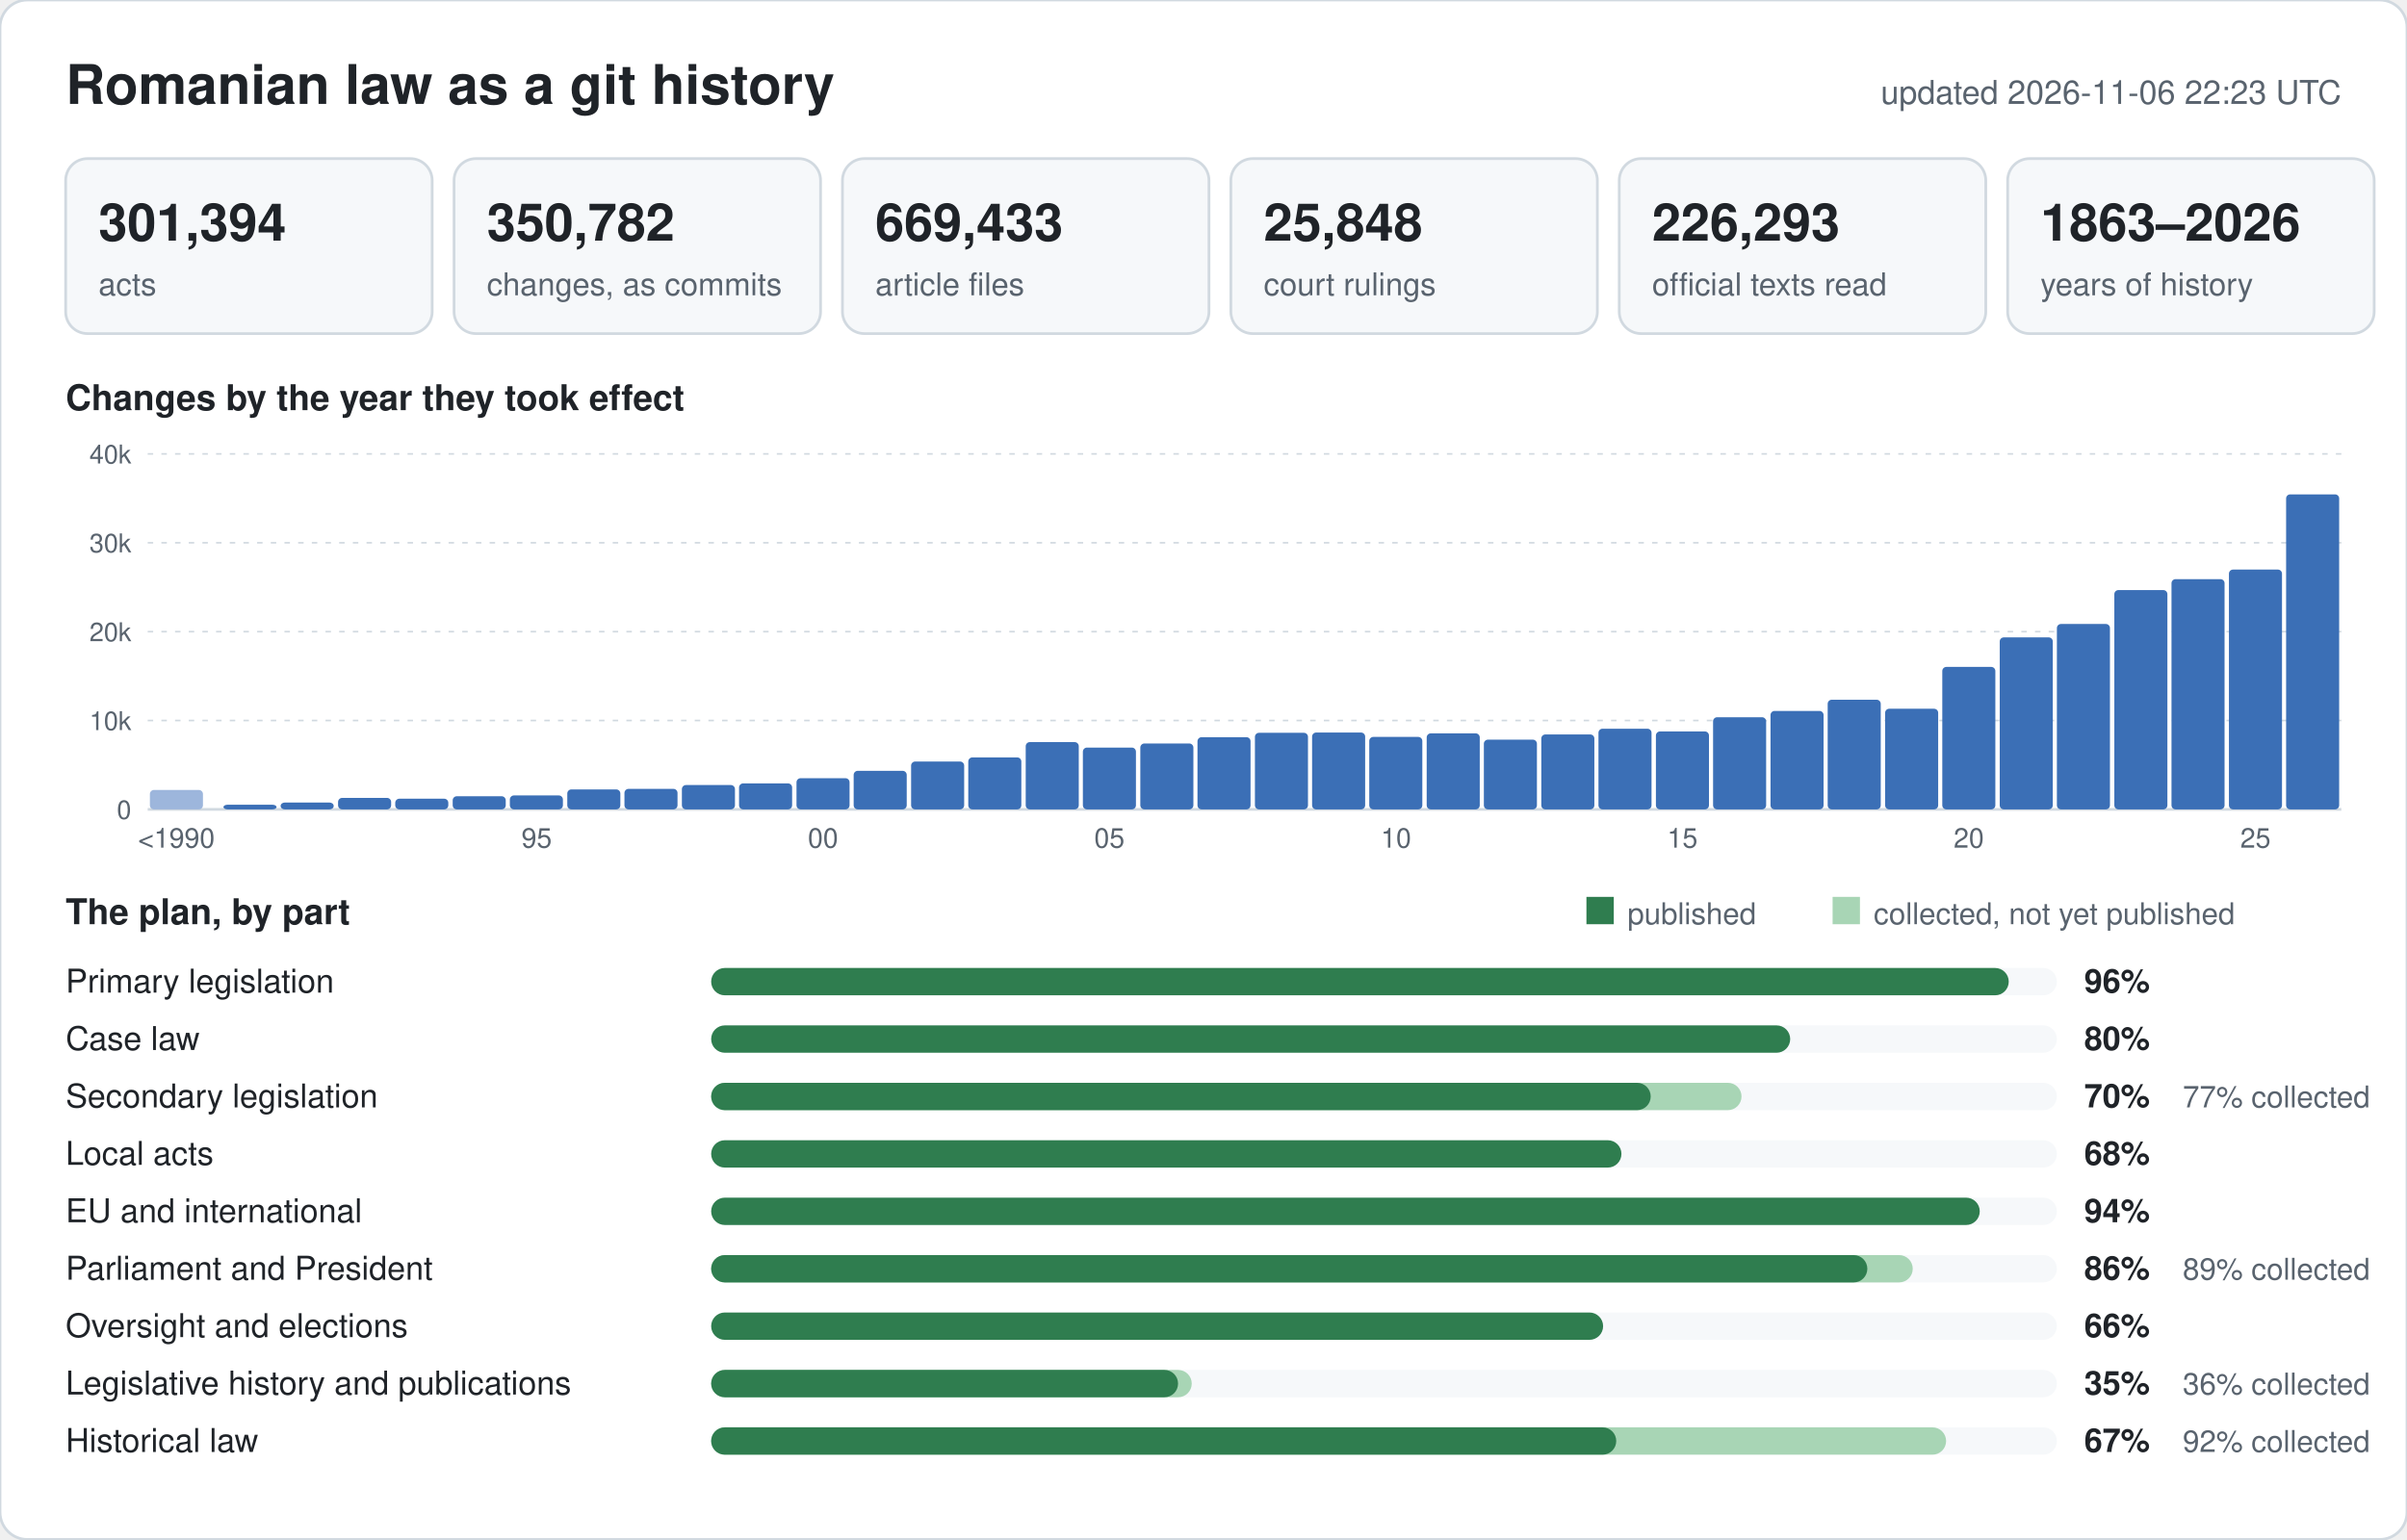
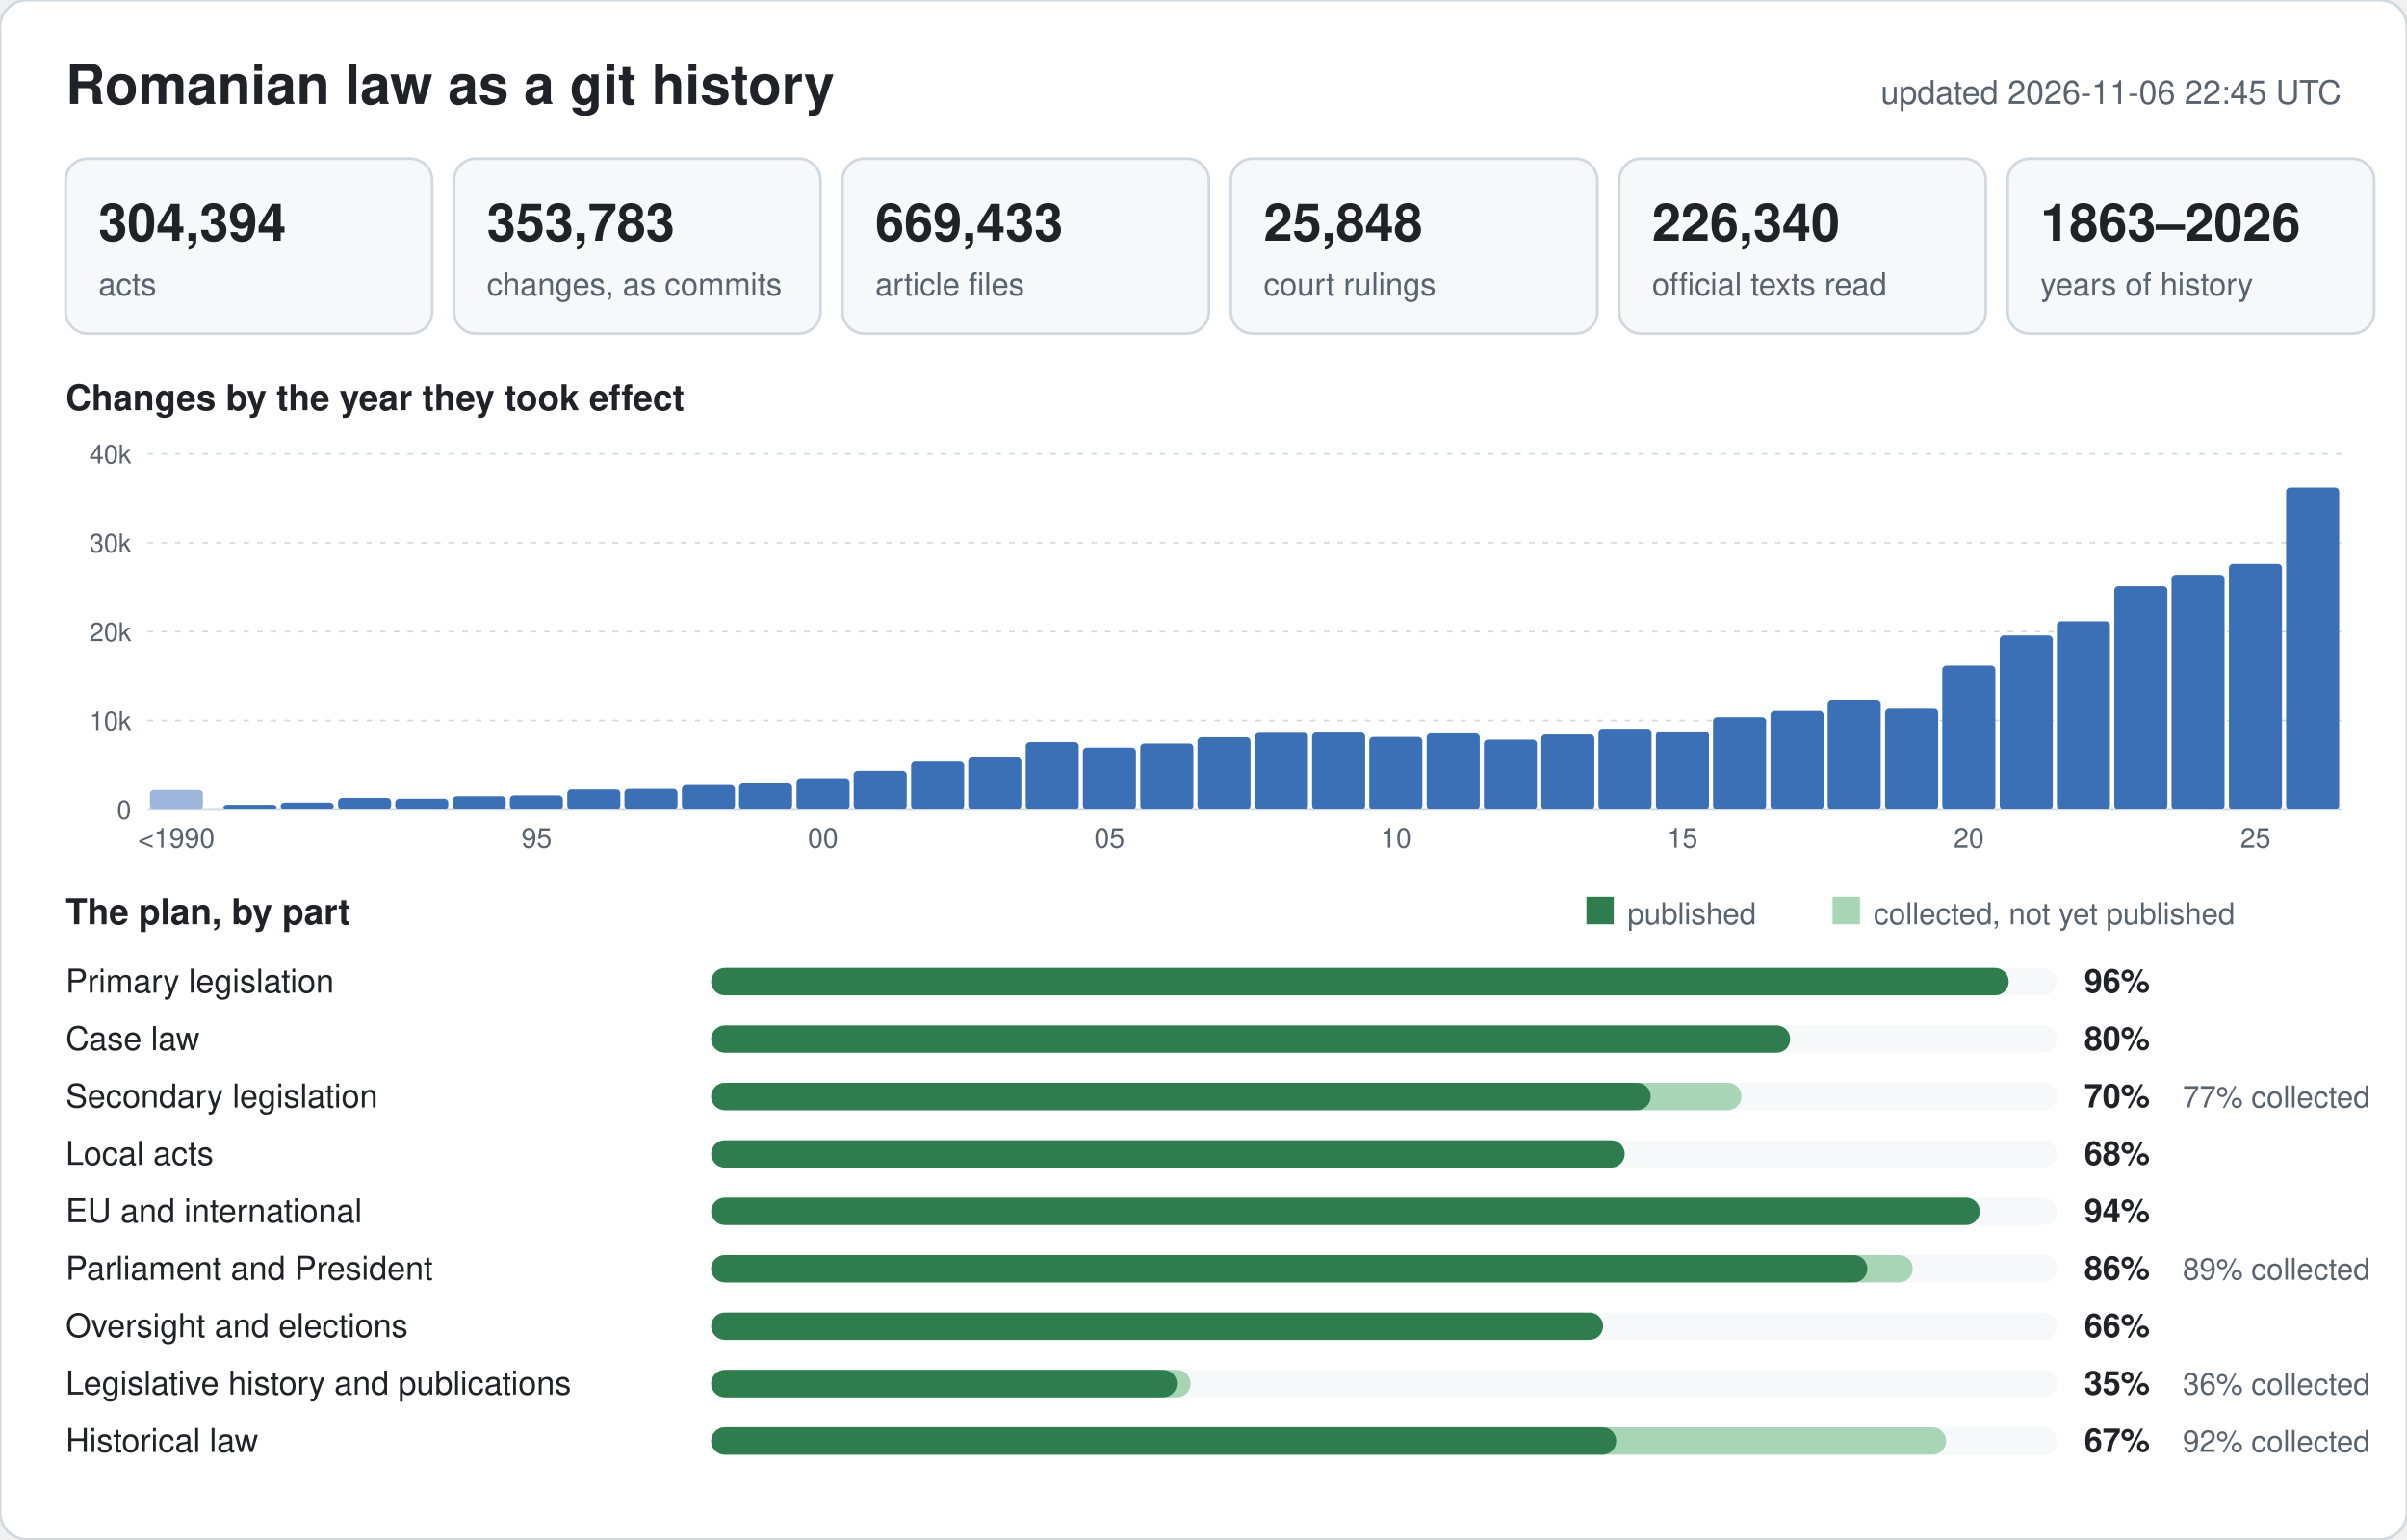
<svg xmlns="http://www.w3.org/2000/svg" width="880" height="563" viewBox="0 0 880 563" font-family="-apple-system,BlinkMacSystemFont,Segoe UI,Helvetica,Arial,sans-serif">
  <rect width="880" height="563" rx="10" fill="#ffffff" stroke="#d1d9e0" />
  <text x="24" y="38" font-size="20" font-weight="600" fill="#1f2328">Romanian law as a git history</text>
-   <text x="856" y="38" font-size="12" text-anchor="end" fill="#59636e">updated 2026-11-06 22:23 UTC</text>
+   <text x="856" y="38" font-size="12" text-anchor="end" fill="#59636e">updated 2026-11-06 22:45 UTC</text>
  <rect x="24" y="58" width="134" height="64" rx="8" fill="#f6f8fa" stroke="#d1d9e0" />
-   <text x="36" y="88" font-size="19" font-weight="600" fill="#1f2328">301,394</text>
+   <text x="36" y="88" font-size="19" font-weight="600" fill="#1f2328">304,394</text>
  <text x="36" y="108" font-size="11.5" fill="#59636e">acts</text>
  <rect x="166" y="58" width="134" height="64" rx="8" fill="#f6f8fa" stroke="#d1d9e0" />
-   <text x="178" y="88" font-size="19" font-weight="600" fill="#1f2328">350,782</text>
+   <text x="178" y="88" font-size="19" font-weight="600" fill="#1f2328">353,783</text>
  <text x="178" y="108" font-size="11.5" fill="#59636e">changes, as commits</text>
  <rect x="308" y="58" width="134" height="64" rx="8" fill="#f6f8fa" stroke="#d1d9e0" />
  <text x="320" y="88" font-size="19" font-weight="600" fill="#1f2328">669,433</text>
  <text x="320" y="108" font-size="11.5" fill="#59636e">article files</text>
  <rect x="450" y="58" width="134" height="64" rx="8" fill="#f6f8fa" stroke="#d1d9e0" />
  <text x="462" y="88" font-size="19" font-weight="600" fill="#1f2328">25,848</text>
  <text x="462" y="108" font-size="11.5" fill="#59636e">court rulings</text>
  <rect x="592" y="58" width="134" height="64" rx="8" fill="#f6f8fa" stroke="#d1d9e0" />
-   <text x="604" y="88" font-size="19" font-weight="600" fill="#1f2328">226,293</text>
+   <text x="604" y="88" font-size="19" font-weight="600" fill="#1f2328">226,340</text>
  <text x="604" y="108" font-size="11.5" fill="#59636e">official texts read</text>
  <rect x="734" y="58" width="134" height="64" rx="8" fill="#f6f8fa" stroke="#d1d9e0" />
  <text x="746" y="88" font-size="19" font-weight="600" fill="#1f2328">1863–2026</text>
  <text x="746" y="108" font-size="11.5" fill="#59636e">years of history</text>
  <text x="24" y="150" font-size="13" font-weight="600" fill="#1f2328">Changes by the year they took effect</text>
  <line x1="54" y1="296.0" x2="856" y2="296.0" stroke="#d1d9e0" stroke-width="1" />
  <text x="48" y="299.5" font-size="9.5" text-anchor="end" fill="#59636e">0</text>
  <line x1="54" y1="263.5" x2="856" y2="263.5" stroke="#d1d9e0" stroke-width="0.6" stroke-dasharray="2 3" />
  <text x="48" y="267.0" font-size="9.5" text-anchor="end" fill="#59636e">10k</text>
  <line x1="54" y1="231.0" x2="856" y2="231.0" stroke="#d1d9e0" stroke-width="0.6" stroke-dasharray="2 3" />
  <text x="48" y="234.5" font-size="9.5" text-anchor="end" fill="#59636e">20k</text>
  <line x1="54" y1="198.5" x2="856" y2="198.5" stroke="#d1d9e0" stroke-width="0.6" stroke-dasharray="2 3" />
  <text x="48" y="202.0" font-size="9.5" text-anchor="end" fill="#59636e">30k</text>
  <line x1="54" y1="166.0" x2="856" y2="166.0" stroke="#d1d9e0" stroke-width="0.6" stroke-dasharray="2 3" />
  <text x="48" y="169.5" font-size="9.5" text-anchor="end" fill="#59636e">40k</text>
  <rect x="54.8" y="288.9" width="19.4" height="7.1" rx="1.5" fill="#9db6dc" />
  <text x="64.5" y="310" font-size="10" text-anchor="middle" fill="#59636e">&lt;1990</text>
  <rect x="81.7" y="294.3" width="19.4" height="1.7" rx="1.5" fill="#3b6fb6" />
  <rect x="102.6" y="293.5" width="19.4" height="2.5" rx="1.5" fill="#3b6fb6" />
  <rect x="123.6" y="291.8" width="19.4" height="4.2" rx="1.5" fill="#3b6fb6" />
  <rect x="144.5" y="292.1" width="19.4" height="3.9" rx="1.5" fill="#3b6fb6" />
  <rect x="165.5" y="291.2" width="19.4" height="4.8" rx="1.5" fill="#3b6fb6" />
  <rect x="186.4" y="290.9" width="19.4" height="5.1" rx="1.5" fill="#3b6fb6" />
  <text x="196.2" y="310" font-size="10" text-anchor="middle" fill="#59636e">95</text>
  <rect x="207.4" y="288.7" width="19.4" height="7.3" rx="1.5" fill="#3b6fb6" />
  <rect x="228.3" y="288.5" width="19.4" height="7.5" rx="1.5" fill="#3b6fb6" />
  <rect x="249.3" y="287.1" width="19.4" height="8.9" rx="1.5" fill="#3b6fb6" />
  <rect x="270.2" y="286.5" width="19.4" height="9.5" rx="1.5" fill="#3b6fb6" />
  <rect x="291.2" y="284.6" width="19.4" height="11.4" rx="1.5" fill="#3b6fb6" />
  <text x="300.9" y="310" font-size="10" text-anchor="middle" fill="#59636e">00</text>
  <rect x="312.1" y="281.9" width="19.4" height="14.1" rx="1.5" fill="#3b6fb6" />
  <rect x="333.1" y="278.5" width="19.4" height="17.5" rx="1.5" fill="#3b6fb6" />
  <rect x="354.0" y="277.0" width="19.4" height="19.0" rx="1.5" fill="#3b6fb6" />
  <rect x="375.0" y="271.4" width="19.4" height="24.6" rx="1.5" fill="#3b6fb6" />
  <rect x="395.9" y="273.4" width="19.4" height="22.6" rx="1.5" fill="#3b6fb6" />
  <text x="405.6" y="310" font-size="10" text-anchor="middle" fill="#59636e">05</text>
  <rect x="416.9" y="271.9" width="19.4" height="24.1" rx="1.5" fill="#3b6fb6" />
  <rect x="437.8" y="269.6" width="19.4" height="26.4" rx="1.5" fill="#3b6fb6" />
  <rect x="458.8" y="268.0" width="19.4" height="28.0" rx="1.5" fill="#3b6fb6" />
  <rect x="479.7" y="267.9" width="19.4" height="28.1" rx="1.5" fill="#3b6fb6" />
  <rect x="500.6" y="269.5" width="19.4" height="26.5" rx="1.5" fill="#3b6fb6" />
  <text x="510.4" y="310" font-size="10" text-anchor="middle" fill="#59636e">10</text>
  <rect x="521.6" y="268.2" width="19.4" height="27.8" rx="1.5" fill="#3b6fb6" />
  <rect x="542.5" y="270.5" width="19.4" height="25.5" rx="1.5" fill="#3b6fb6" />
  <rect x="563.5" y="268.6" width="19.4" height="27.4" rx="1.5" fill="#3b6fb6" />
  <rect x="584.4" y="266.5" width="19.4" height="29.5" rx="1.5" fill="#3b6fb6" />
  <rect x="605.4" y="267.5" width="19.4" height="28.5" rx="1.5" fill="#3b6fb6" />
  <text x="615.1" y="310" font-size="10" text-anchor="middle" fill="#59636e">15</text>
  <rect x="626.3" y="262.3" width="19.4" height="33.7" rx="1.5" fill="#3b6fb6" />
  <rect x="647.3" y="260.0" width="19.4" height="36.0" rx="1.5" fill="#3b6fb6" />
  <rect x="668.2" y="255.9" width="19.4" height="40.1" rx="1.5" fill="#3b6fb6" />
  <rect x="689.2" y="259.2" width="19.4" height="36.8" rx="1.5" fill="#3b6fb6" />
-   <rect x="710.1" y="243.9" width="19.4" height="52.1" rx="1.5" fill="#3b6fb6" />
+   <rect x="710.1" y="243.4" width="19.4" height="52.6" rx="1.5" fill="#3b6fb6" />
  <text x="719.8" y="310" font-size="10" text-anchor="middle" fill="#59636e">20</text>
-   <rect x="731.1" y="233.1" width="19.4" height="62.9" rx="1.5" fill="#3b6fb6" />
-   <rect x="752.0" y="228.2" width="19.4" height="67.8" rx="1.5" fill="#3b6fb6" />
-   <rect x="773.0" y="215.8" width="19.4" height="80.2" rx="1.5" fill="#3b6fb6" />
-   <rect x="793.9" y="211.8" width="19.4" height="84.2" rx="1.5" fill="#3b6fb6" />
-   <rect x="814.9" y="208.3" width="19.4" height="87.7" rx="1.5" fill="#3b6fb6" />
+   <rect x="731.1" y="232.4" width="19.4" height="63.6" rx="1.5" fill="#3b6fb6" />
+   <rect x="752.0" y="227.2" width="19.4" height="68.8" rx="1.5" fill="#3b6fb6" />
+   <rect x="773.0" y="214.4" width="19.4" height="81.6" rx="1.5" fill="#3b6fb6" />
+   <rect x="793.9" y="210.2" width="19.4" height="85.8" rx="1.5" fill="#3b6fb6" />
+   <rect x="814.9" y="206.2" width="19.4" height="89.8" rx="1.5" fill="#3b6fb6" />
  <text x="824.6" y="310" font-size="10" text-anchor="middle" fill="#59636e">25</text>
-   <rect x="835.8" y="180.8" width="19.4" height="115.2" rx="1.5" fill="#3b6fb6" />
+   <rect x="835.8" y="178.3" width="19.4" height="117.7" rx="1.5" fill="#3b6fb6" />
  <text x="24" y="338" font-size="13" font-weight="600" fill="#1f2328">The plan, by part</text>
  <rect x="580" y="328" width="10" height="10" fill="#2f7d4f" />
  <text x="595" y="338" font-size="11" fill="#59636e">published</text>
  <rect x="670" y="328" width="10" height="10" fill="#a8d5b5" />
  <text x="685" y="338" font-size="11" fill="#59636e">collected, not yet published</text>
  <text x="24" y="363" font-size="12" fill="#1f2328">Primary legislation</text>
  <rect x="260" y="354" width="492" height="10" rx="5" fill="#f6f8fa" />
  <rect x="260" y="354" width="474.4" height="10" rx="5" fill="#2f7d4f" />
  <text x="762" y="363" font-size="12" font-weight="600" fill="#1f2328">96%</text>
  <text x="24" y="384" font-size="12" fill="#1f2328">Case law</text>
  <rect x="260" y="375" width="492" height="10" rx="5" fill="#f6f8fa" />
  <rect x="260" y="375" width="394.5" height="10" rx="5" fill="#2f7d4f" />
  <text x="762" y="384" font-size="12" font-weight="600" fill="#1f2328">80%</text>
  <text x="24" y="405" font-size="12" fill="#1f2328">Secondary legislation</text>
  <rect x="260" y="396" width="492" height="10" rx="5" fill="#f6f8fa" />
  <rect x="260" y="396" width="376.7" height="10" rx="5" fill="#a8d5b5" />
  <rect x="260" y="396" width="343.5" height="10" rx="5" fill="#2f7d4f" />
  <text x="762" y="405" font-size="12" font-weight="600" fill="#1f2328">70%</text>
  <text x="798" y="405" font-size="11" fill="#59636e">77% collected</text>
  <text x="24" y="426" font-size="12" fill="#1f2328">Local acts</text>
  <rect x="260" y="417" width="492" height="10" rx="5" fill="#f6f8fa" />
-   <rect x="260" y="417" width="332.8" height="10" rx="5" fill="#2f7d4f" />
+   <rect x="260" y="417" width="334.0" height="10" rx="5" fill="#2f7d4f" />
  <text x="762" y="426" font-size="12" font-weight="600" fill="#1f2328">68%</text>
  <text x="24" y="447" font-size="12" fill="#1f2328">EU and international</text>
  <rect x="260" y="438" width="492" height="10" rx="5" fill="#f6f8fa" />
  <rect x="260" y="438" width="463.8" height="10" rx="5" fill="#2f7d4f" />
  <text x="762" y="447" font-size="12" font-weight="600" fill="#1f2328">94%</text>
  <text x="24" y="468" font-size="12" fill="#1f2328">Parliament and President</text>
  <rect x="260" y="459" width="492" height="10" rx="5" fill="#f6f8fa" />
  <rect x="260" y="459" width="439.3" height="10" rx="5" fill="#a8d5b5" />
  <rect x="260" y="459" width="422.7" height="10" rx="5" fill="#2f7d4f" />
  <text x="762" y="468" font-size="12" font-weight="600" fill="#1f2328">86%</text>
  <text x="798" y="468" font-size="11" fill="#59636e">89% collected</text>
  <text x="24" y="489" font-size="12" fill="#1f2328">Oversight and elections</text>
  <rect x="260" y="480" width="492" height="10" rx="5" fill="#f6f8fa" />
  <rect x="260" y="480" width="326.1" height="10" rx="5" fill="#2f7d4f" />
  <text x="762" y="489" font-size="12" font-weight="600" fill="#1f2328">66%</text>
  <text x="24" y="510" font-size="12" fill="#1f2328">Legislative history and publications</text>
  <rect x="260" y="501" width="492" height="10" rx="5" fill="#f6f8fa" />
-   <rect x="260" y="501" width="175.7" height="10" rx="5" fill="#a8d5b5" />
-   <rect x="260" y="501" width="170.7" height="10" rx="5" fill="#2f7d4f" />
+   <rect x="260" y="501" width="175.3" height="10" rx="5" fill="#a8d5b5" />
+   <rect x="260" y="501" width="170.3" height="10" rx="5" fill="#2f7d4f" />
  <text x="762" y="510" font-size="12" font-weight="600" fill="#1f2328">35%</text>
  <text x="798" y="510" font-size="11" fill="#59636e">36% collected</text>
  <text x="24" y="531" font-size="12" fill="#1f2328">Historical law</text>
  <rect x="260" y="522" width="492" height="10" rx="5" fill="#f6f8fa" />
  <rect x="260" y="522" width="451.5" height="10" rx="5" fill="#a8d5b5" />
  <rect x="260" y="522" width="330.9" height="10" rx="5" fill="#2f7d4f" />
  <text x="762" y="531" font-size="12" font-weight="600" fill="#1f2328">67%</text>
  <text x="798" y="531" font-size="11" fill="#59636e">92% collected</text>
</svg>
